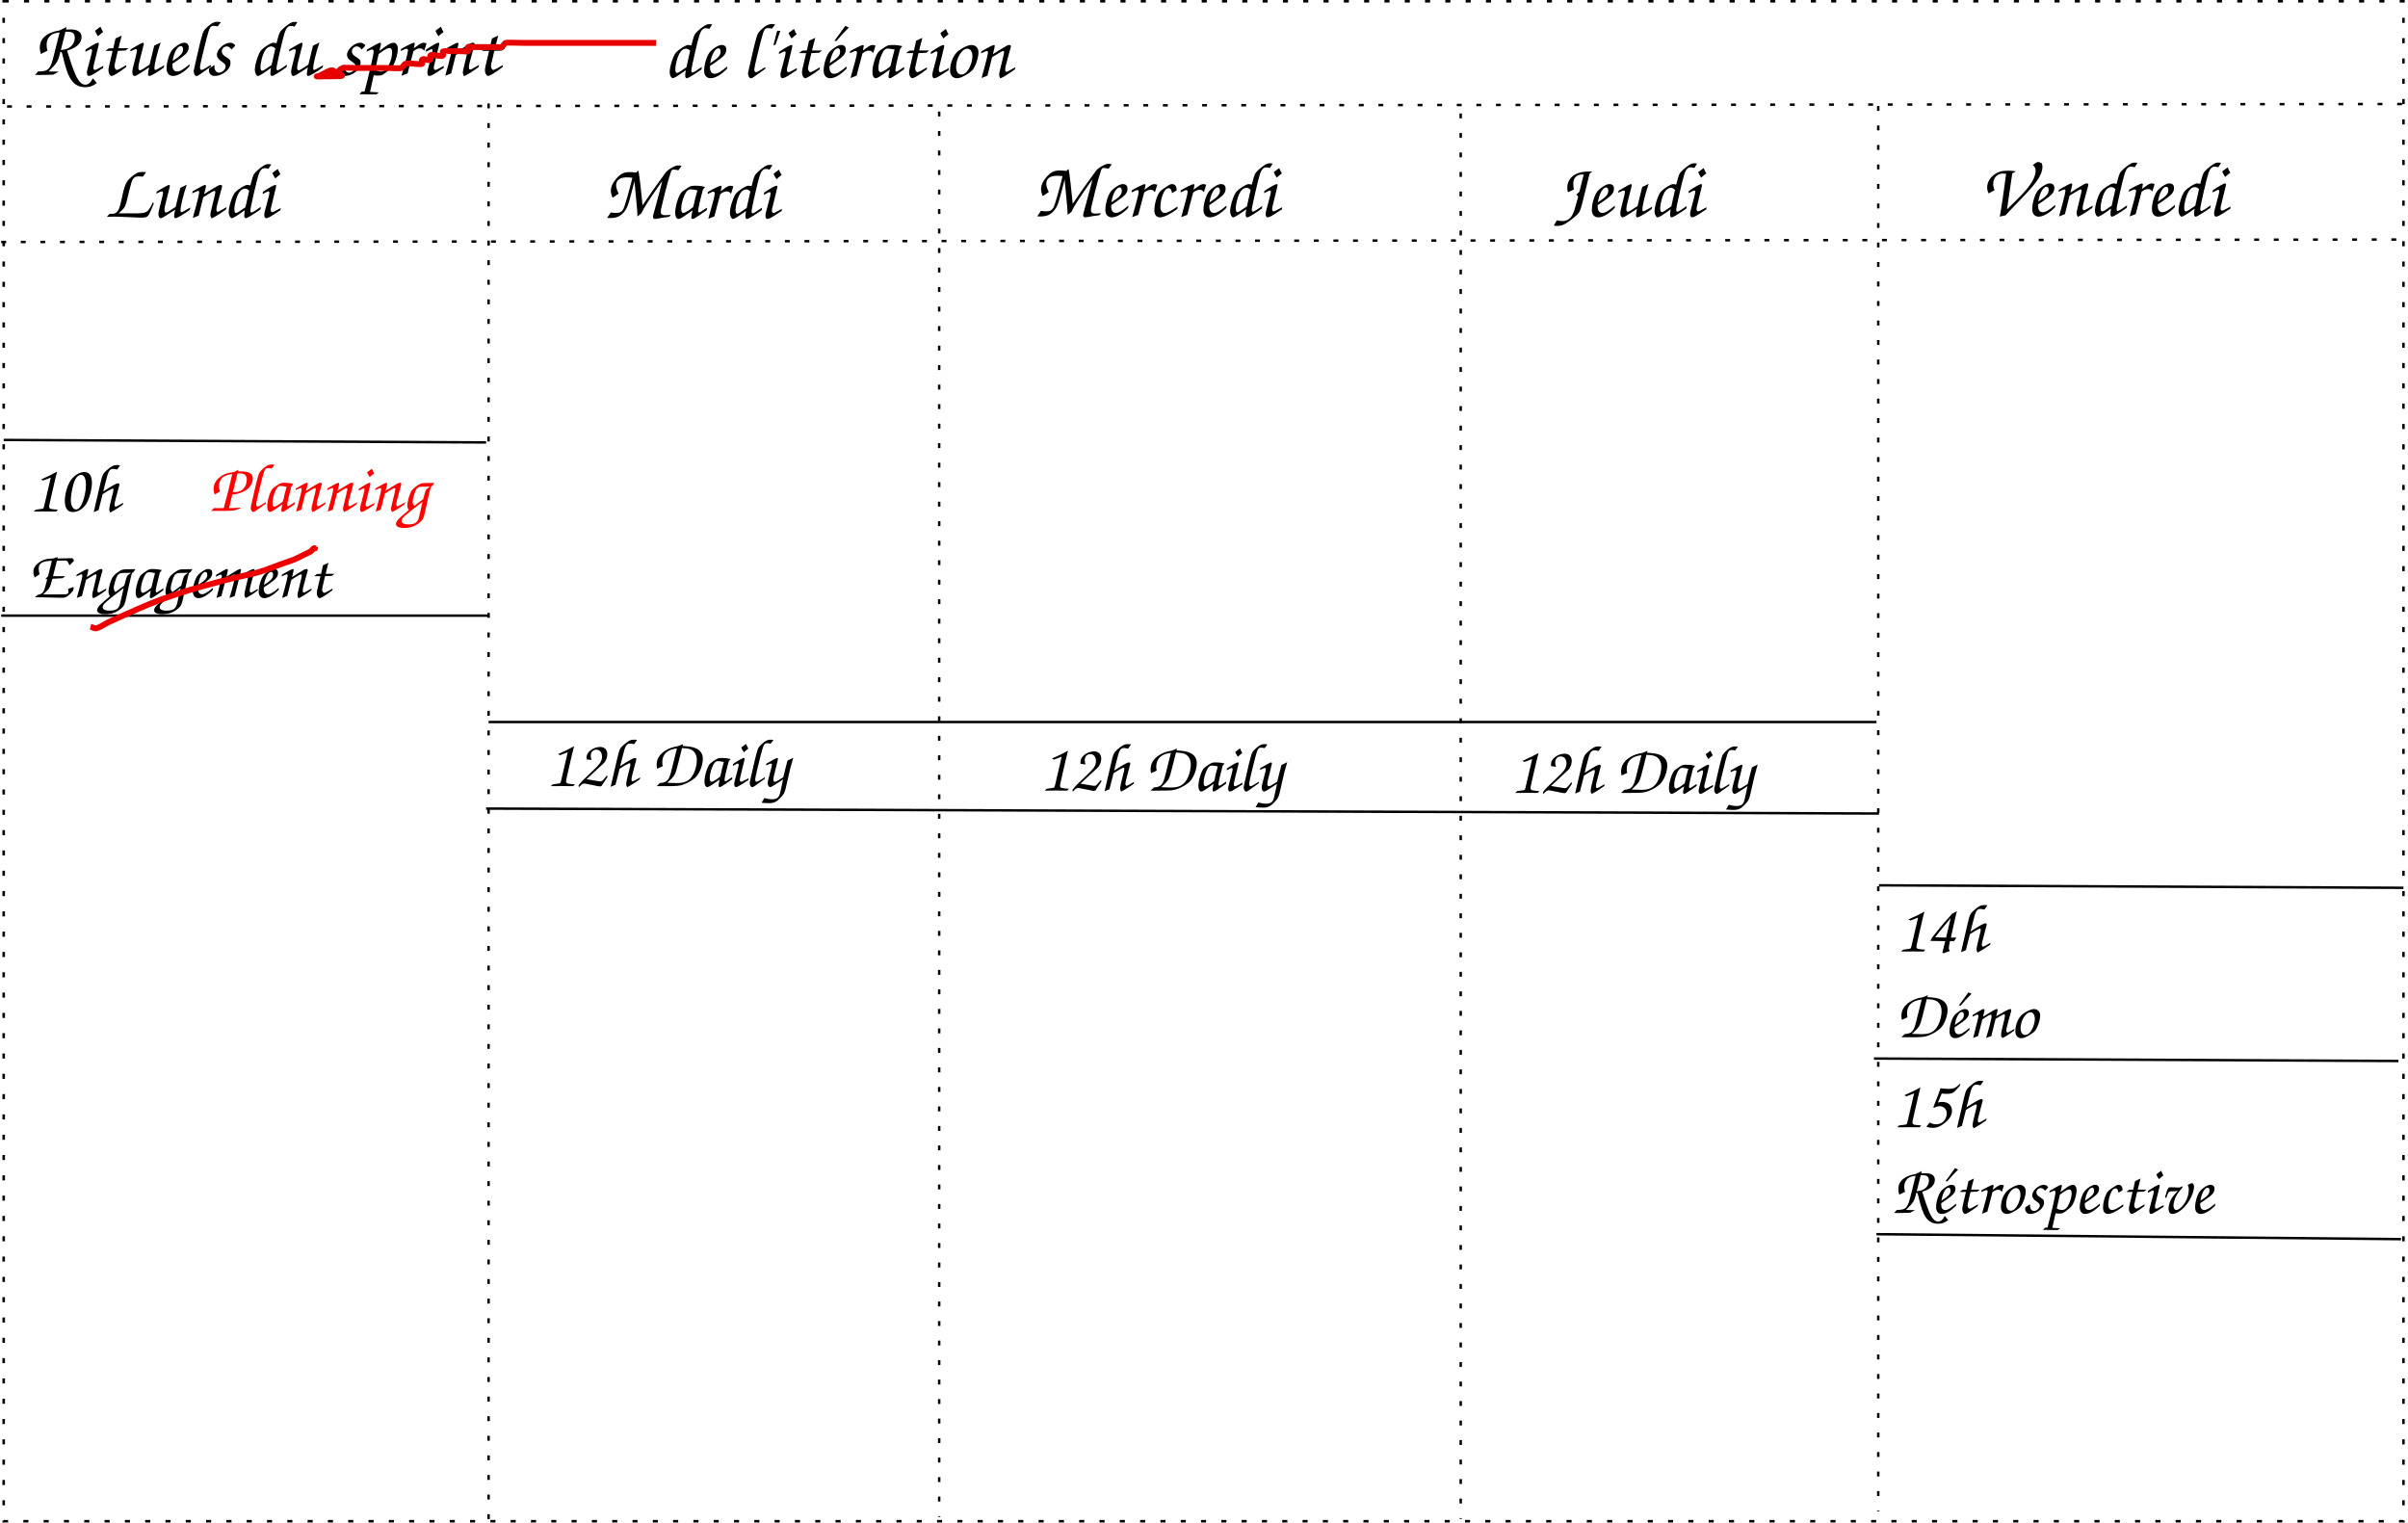
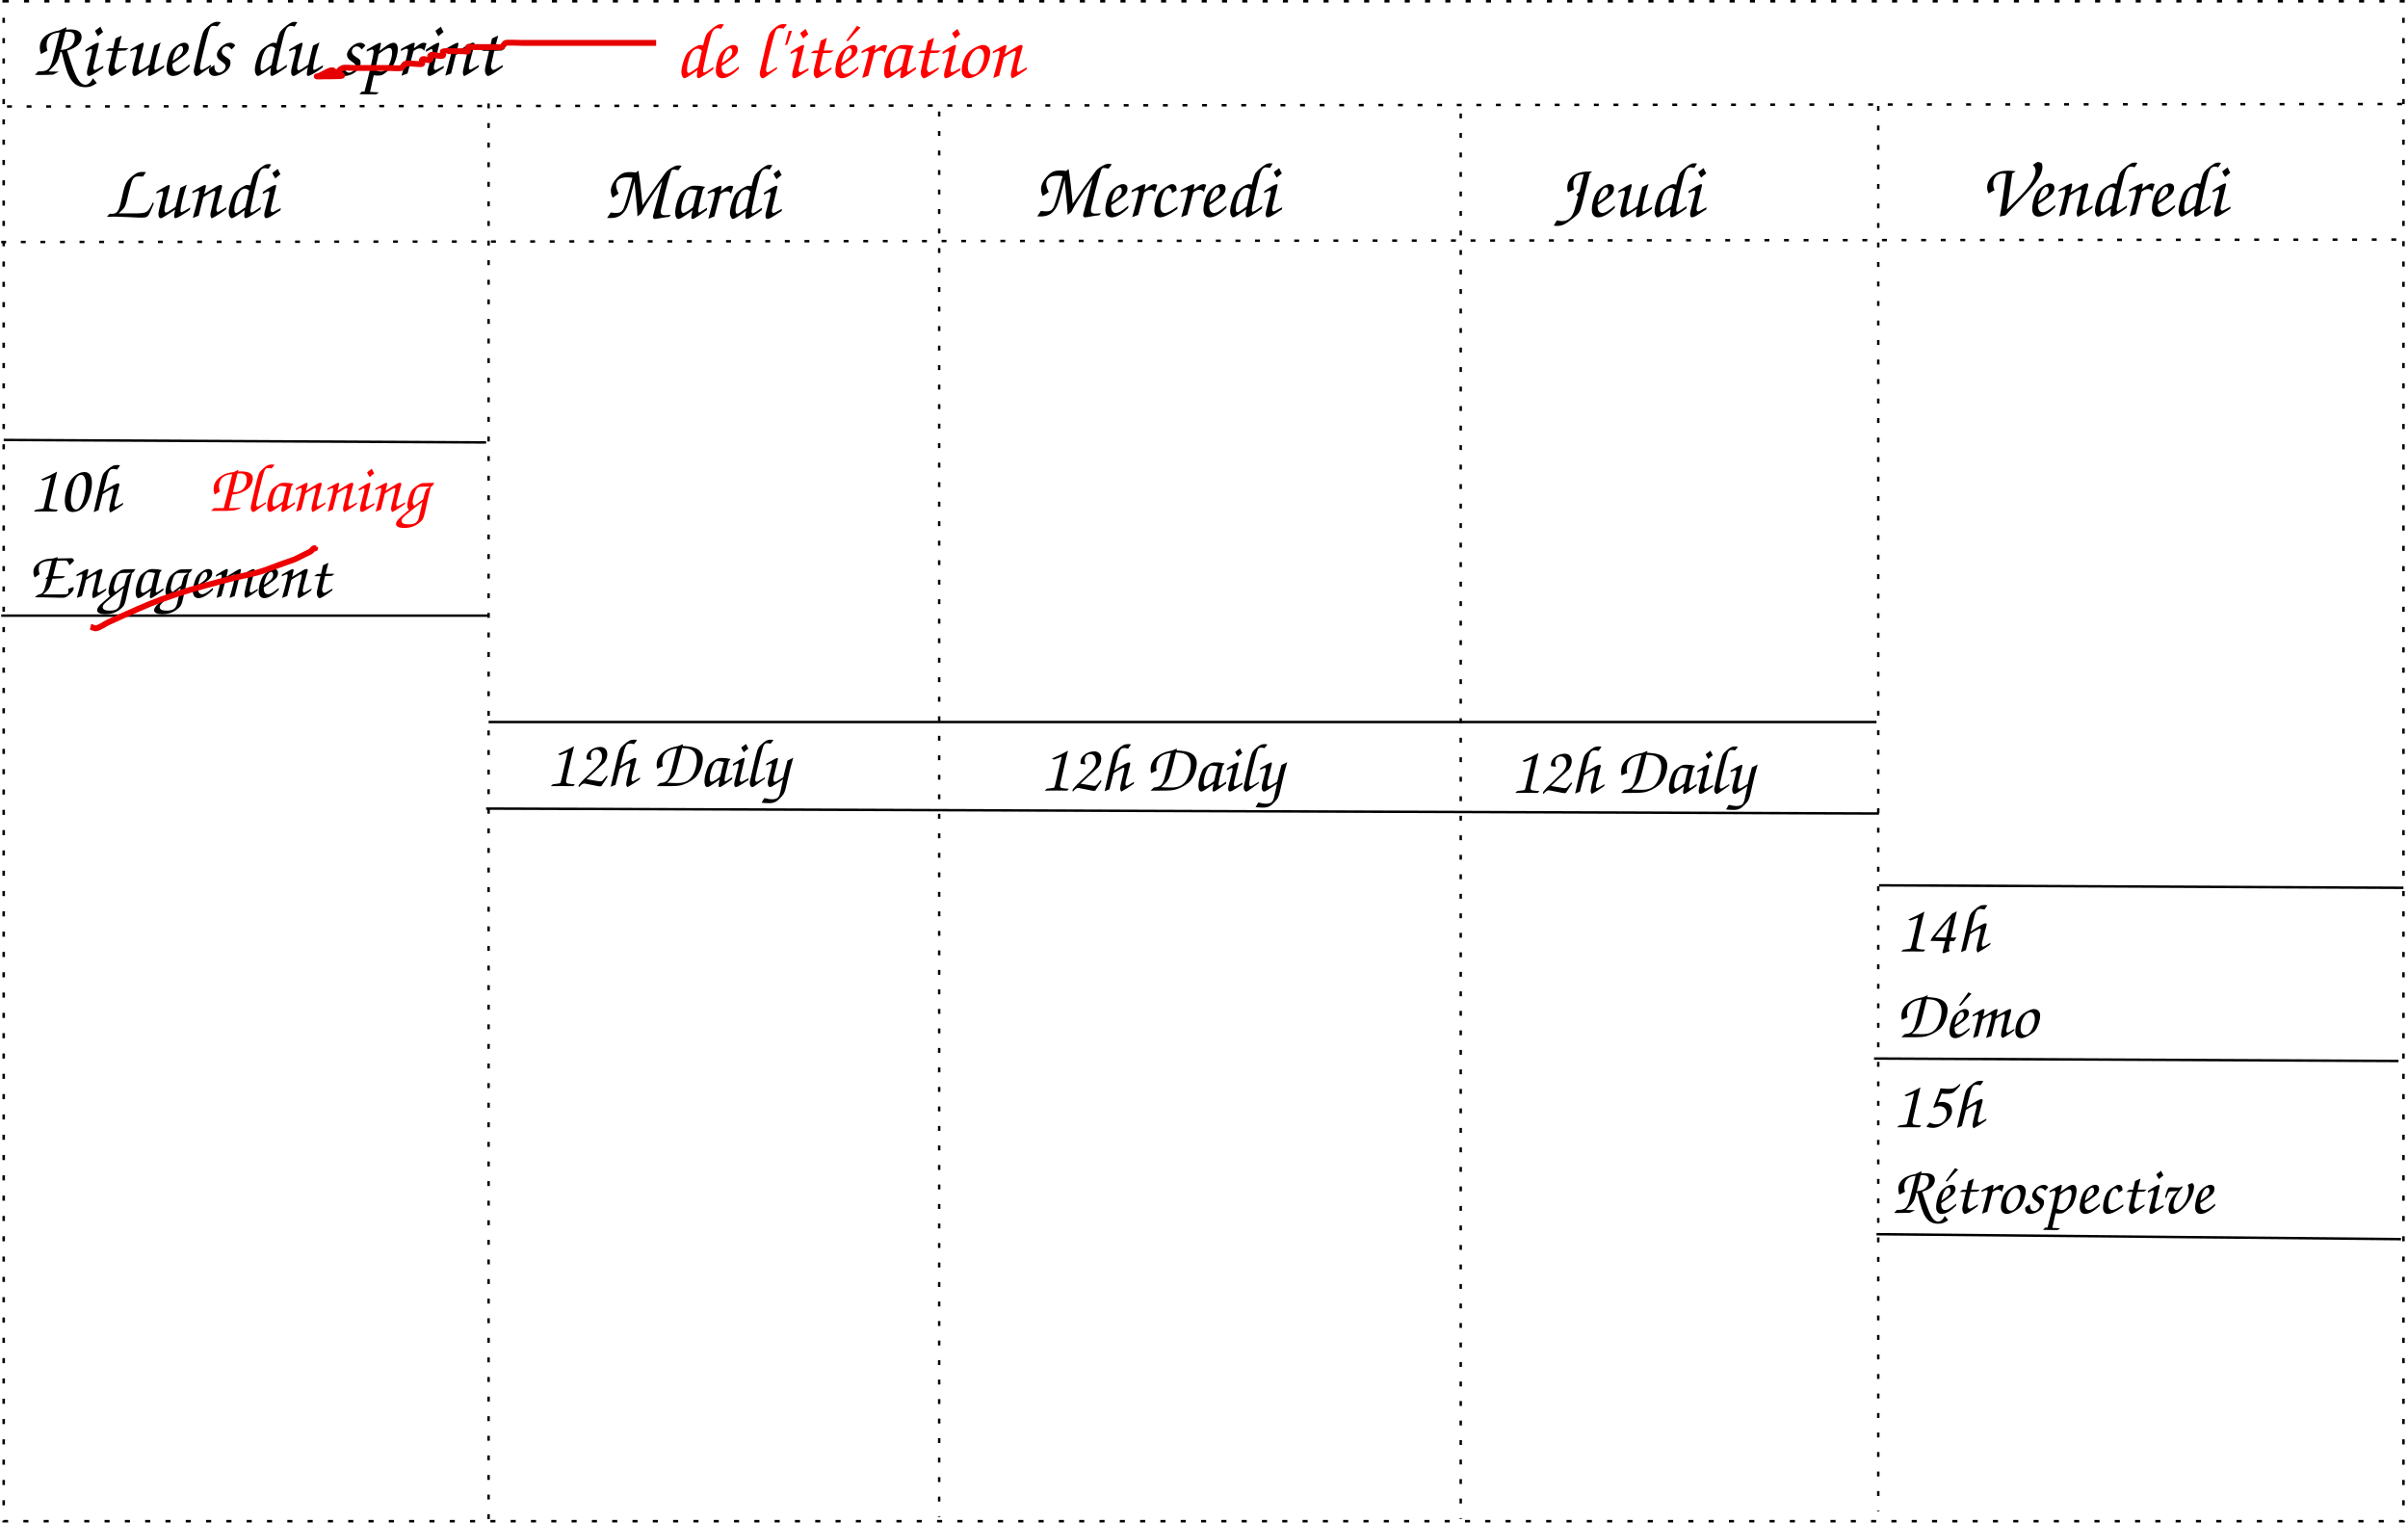
<svg xmlns="http://www.w3.org/2000/svg" width="823.144" height="520.379" id="svg2" version="1.1">
  <defs id="defs4" />
  <g id="layer1" transform="translate(-15.66244,-366.3805)">
    <text xml:space="preserve" style="font-size:26.79px;font-style:normal;font-variant:normal;font-weight:normal;font-stretch:normal;text-align:start;line-height:125%;letter-spacing:0px;word-spacing:0px;writing-mode:lr-tb;text-anchor:start;fill:#000000;fill-opacity:1;stroke:none;font-family:Comic Sans MS;-inkscape-font-specification:Comic Sans MS" x="51.328" y="440.61" id="text2987">
      <tspan id="tspan2989" x="51.328" y="440.61">Lundi</tspan>
    </text>
    <text xml:space="preserve" style="font-size:23.441px;font-style:normal;font-variant:normal;font-weight:normal;font-stretch:normal;text-align:start;line-height:125%;letter-spacing:0px;word-spacing:0px;writing-mode:lr-tb;text-anchor:start;fill:#000000;fill-opacity:1;stroke:none;font-family:Comic Sans MS;-inkscape-font-specification:Comic Sans MS" x="25.299" y="541.214" id="text3869">
      <tspan x="25.299" y="541.214" id="tspan4044">10h</tspan>
      <tspan x="25.299" y="570.516" id="tspan3873">Engagement</tspan>
    </text>
    <text xml:space="preserve" style="font-size:23.441px;font-style:normal;font-variant:normal;font-weight:normal;font-stretch:normal;text-align:start;line-height:125%;letter-spacing:0px;word-spacing:0px;writing-mode:lr-tb;text-anchor:start;fill:#000000;fill-opacity:1;stroke:none;font-family:Comic Sans MS;-inkscape-font-specification:Comic Sans MS" x="202.015" y="635.086" id="text3933">
      <tspan x="202.015" y="635.086" id="tspan3937">12h Daily</tspan>
    </text>
    <text xml:space="preserve" style="font-size:23.441px;font-style:normal;font-variant:normal;font-weight:normal;font-stretch:normal;text-align:start;line-height:125%;letter-spacing:0px;word-spacing:0px;writing-mode:lr-tb;text-anchor:start;fill:#000000;fill-opacity:1;stroke:none;font-family:Comic Sans MS;-inkscape-font-specification:Comic Sans MS" x="370.869" y="636.604" id="text3933-5">
      <tspan x="370.869" y="636.604" id="tspan3937-1">12h Daily</tspan>
    </text>
    <text xml:space="preserve" style="font-size:23.441px;font-style:normal;font-variant:normal;font-weight:normal;font-stretch:normal;text-align:start;line-height:125%;letter-spacing:0px;word-spacing:0px;writing-mode:lr-tb;text-anchor:start;fill:#000000;fill-opacity:1;stroke:none;font-family:Comic Sans MS;-inkscape-font-specification:Comic Sans MS" x="531.7" y="637.399" id="text3933-5-2">
      <tspan x="531.7" y="637.399" id="tspan3937-1-8">12h Daily</tspan>
    </text>
    <text xml:space="preserve" style="font-size:23.441px;font-style:normal;font-variant:normal;font-weight:normal;font-stretch:normal;text-align:start;line-height:125%;letter-spacing:0px;word-spacing:0px;writing-mode:lr-tb;text-anchor:start;fill:#000000;fill-opacity:1;stroke:none;font-family:Comic Sans MS;-inkscape-font-specification:Comic Sans MS" x="663.617" y="691.609" id="text3869-3">
      <tspan id="tspan3871-9" x="663.617" y="691.609">14h</tspan>
      <tspan x="663.617" y="720.911" id="tspan3873-2">Démo</tspan>
    </text>
    <text xml:space="preserve" style="font-size:23.441px;font-style:normal;font-variant:normal;font-weight:normal;font-stretch:normal;text-align:start;line-height:125%;letter-spacing:0px;word-spacing:0px;writing-mode:lr-tb;text-anchor:start;fill:#000000;fill-opacity:1;stroke:none;font-family:Comic Sans MS;-inkscape-font-specification:Comic Sans MS" x="662.254" y="751.685" id="text3869-3-3">
      <tspan id="tspan3871-9-1" x="662.254" y="751.685">15h</tspan>
      <tspan x="662.254" y="780.987" id="tspan3873-2-5">Rétrospective</tspan>
    </text>
    <text xml:space="preserve" style="font-size:26.79px;font-style:normal;font-variant:normal;font-weight:normal;font-stretch:normal;text-align:start;line-height:125%;letter-spacing:0px;word-spacing:0px;writing-mode:lr-tb;text-anchor:start;fill:#000000;fill-opacity:1;stroke:none;font-family:Comic Sans MS;-inkscape-font-specification:Comic Sans MS" x="221.636" y="440.875" id="text2987-7">
      <tspan id="tspan2989-1" x="221.636" y="440.875">Mardi</tspan>
    </text>
    <text xml:space="preserve" style="font-size:26.79px;font-style:normal;font-variant:normal;font-weight:normal;font-stretch:normal;text-align:start;line-height:125%;letter-spacing:0px;word-spacing:0px;writing-mode:lr-tb;text-anchor:start;fill:#000000;fill-opacity:1;stroke:none;font-family:Comic Sans MS;-inkscape-font-specification:Comic Sans MS" x="368.683" y="440.328" id="text2987-7-7">
      <tspan id="tspan2989-1-1" x="368.683" y="440.328">Mercredi</tspan>
    </text>
    <text xml:space="preserve" style="font-size:26.79px;font-style:normal;font-variant:normal;font-weight:normal;font-stretch:normal;text-align:start;line-height:125%;letter-spacing:0px;word-spacing:0px;writing-mode:lr-tb;text-anchor:start;fill:#000000;fill-opacity:1;stroke:none;font-family:Comic Sans MS;-inkscape-font-specification:Comic Sans MS" x="546.77" y="440.328" id="text2987-7-7-3">
      <tspan x="546.77" y="440.328" id="tspan4111">Jeudi</tspan>
    </text>
    <text xml:space="preserve" style="font-size:26.79px;font-style:normal;font-variant:normal;font-weight:normal;font-stretch:normal;text-align:start;line-height:125%;letter-spacing:0px;word-spacing:0px;writing-mode:lr-tb;text-anchor:start;fill:#000000;fill-opacity:1;stroke:none;font-family:Comic Sans MS;-inkscape-font-specification:Comic Sans MS" x="692.167" y="440.086" id="text2987-7-7-3-9">
      <tspan x="692.167" y="440.086" id="tspan4111-8">Vendredi</tspan>
    </text>
    <rect style="fill:none;stroke:#000000;stroke-width:0.868;stroke-miterlimit:4;stroke-opacity:1;stroke-dasharray:1.735, 5.206;stroke-dashoffset:0" id="rect4150" width="820.324" height="519.511" x="16.927" y="366.814" />
    <path style="fill:none;stroke:#000000;stroke-width:0.837;stroke-linecap:butt;stroke-linejoin:miter;stroke-miterlimit:4;stroke-opacity:1;stroke-dasharray:1.674, 5.023;stroke-dashoffset:0" d="m 182.683,401.743 0,484.583" id="path4152" />
    <path style="fill:none;stroke:#000000;stroke-width:0.834;stroke-linecap:butt;stroke-linejoin:miter;stroke-miterlimit:4;stroke-opacity:1;stroke-dasharray:1.667, 5.001;stroke-dashoffset:0" d="m 336.71,404.503 0,480.358" id="path4152-7" />
    <path style="fill:none;stroke:#000000;stroke-width:0.834;stroke-linecap:butt;stroke-linejoin:miter;stroke-miterlimit:4;stroke-opacity:1;stroke-dasharray:1.667, 5.001;stroke-dashoffset:0" d="m 514.99,405.166 0,480.358" id="path4152-7-9" />
    <path style="fill:none;stroke:#000000;stroke-width:0.834;stroke-linecap:butt;stroke-linejoin:miter;stroke-miterlimit:4;stroke-opacity:1;stroke-dasharray:1.667, 5.001;stroke-dashoffset:0" d="m 657.721,402.599 0,480.358" id="path4152-7-3" />
    <path style="fill:none;stroke:#000000;stroke-width:0.837px;stroke-linecap:butt;stroke-linejoin:miter;stroke-opacity:1" d="m 16.927,516.757 164.91,0.846" id="path4197" />
    <path style="fill:none;stroke:#000000;stroke-width:0.837px;stroke-linecap:butt;stroke-linejoin:miter;stroke-opacity:1" d="m 16.081,576.801 166.602,0" id="path4199" />
    <path style="fill:none;stroke:#000000;stroke-width:0.837px;stroke-linecap:butt;stroke-linejoin:miter;stroke-opacity:1" d="m 182.683,613.166 474.435,0" id="path4201" />
    <path style="fill:none;stroke:#000000;stroke-width:0.837px;stroke-linecap:butt;stroke-linejoin:miter;stroke-opacity:1" d="m 181.837,642.748 476.126,1.691" id="path4203" />
    <path style="fill:none;stroke:#000000;stroke-width:0.837px;stroke-linecap:butt;stroke-linejoin:miter;stroke-opacity:1" d="m 657.963,668.982 179.287,0.846" id="path4205" />
    <path style="fill:none;stroke:#000000;stroke-width:0.837px;stroke-linecap:butt;stroke-linejoin:miter;stroke-opacity:1" d="m 656.272,728.181 179.287,0.846" id="path4207" />
    <path style="fill:none;stroke:#000000;stroke-width:0.837px;stroke-linecap:butt;stroke-linejoin:miter;stroke-opacity:1" d="m 657.118,788.225 179.287,1.691" id="path4209" />
    <path style="fill:none;stroke:#000000;stroke-width:0.837;stroke-linecap:butt;stroke-linejoin:miter;stroke-miterlimit:4;stroke-opacity:1;stroke-dasharray:1.674, 5.023;stroke-dashoffset:0" d="m 16.081,449.101 820.324,-0.846" id="path4211" />
    <text xml:space="preserve" style="font-size:26.79px;font-style:normal;font-variant:normal;font-weight:normal;font-stretch:normal;text-align:start;line-height:125%;letter-spacing:0px;word-spacing:0px;writing-mode:lr-tb;text-anchor:start;fill:#000000;fill-opacity:1;stroke:none;font-family:Comic Sans MS;-inkscape-font-specification:Comic Sans MS" x="26.608" y="391.999" id="text2987-2">
      <tspan id="tspan2989-5" x="26.608" y="391.999">Rituels du sprint</tspan>
    </text>
    <path style="fill:none;stroke:#000000;stroke-width:0.837;stroke-linecap:butt;stroke-linejoin:miter;stroke-miterlimit:4;stroke-opacity:1;stroke-dasharray:1.674, 5.023;stroke-dashoffset:0" d="m 18.064,402.781 820.324,-0.846" id="path4211-1" />
    <path style="fill:none;stroke:#ee0000;stroke-width:2;stroke-linecap:butt;stroke-linejoin:miter;stroke-miterlimit:4;stroke-opacity:1;stroke-dasharray:none" d="m 46.61,580.599 c 0.673,0.168 1.347,0.673 2.02,0.505 1.461,-0.365 2.68,-1.376 4.041,-2.02 1.838,-0.871 3.697,-1.699 5.556,-2.525 7.139,-3.173 10.036,-4.524 17.678,-7.071 5.781,-1.927 13.748,-4.068 19.698,-5.556 2.852,-0.713 5.763,-1.201 8.586,-2.02 2.404,-0.698 4.716,-1.678 7.071,-2.525 6.445,-2.32 3.892,-1.188 8.586,-3.536 0.673,-0.337 1.394,-0.593 2.02,-1.01 0.198,-0.132 0.337,-0.337 0.505,-0.505 0.168,-0.168 0.292,-0.399 0.505,-0.505 0.673,-0.337 0.505,0.505 0.505,-0.505" id="path3948" />
    <text xml:space="preserve" style="font-size:23.441px;font-style:normal;font-variant:normal;font-weight:normal;font-stretch:normal;text-align:start;line-height:125%;letter-spacing:0px;word-spacing:0px;writing-mode:lr-tb;text-anchor:start;fill:#ff0000;fill-opacity:1;stroke:none;font-family:Comic Sans MS;-inkscape-font-specification:Comic Sans MS" x="86.954" y="541.036" id="text3933-8">
      <tspan x="86.954" y="541.036" id="tspan3937-5">Planning</tspan>
    </text>
    <path style="fill:none;stroke:#e70000;stroke-width:2;stroke-linecap:butt;stroke-linejoin:miter;stroke-opacity:1;stroke-miterlimit:4;stroke-dasharray:none" d="m 108.571,26.093 c 1.905,-0.476 5.238,-3.333 5.714,-1.429 0.476,1.905 -7.678,1.429 -5.714,1.429 16.023,0 3.146,-0.144 8.571,-2.857 0.435,-0.217 3.642,0 4.286,0 3.81,0 7.619,0 11.429,0 0.643,0 3.851,0.217 4.286,0 0.602,-0.301 0.826,-1.127 1.429,-1.429 0.885,-0.442 5.292,0.423 5.714,0 0.337,-0.337 -0.337,-1.092 0,-1.429 0.673,-0.673 2.184,0.673 2.857,0 0.337,-0.337 -0.337,-1.092 0,-1.429 0.714,-0.714 3.571,0.714 4.286,0 0.337,-0.337 -0.337,-1.092 0,-1.429 0.115,-0.115 6.018,0 7.143,0 0.476,0 1.092,0.337 1.429,0 0.337,-0.337 -0.337,-1.092 0,-1.429 0.337,-0.337 0.952,0 1.429,0 2.381,0 4.762,0 7.143,0 0.476,0 0.952,0 1.429,0 0.476,0 1.003,0.213 1.429,0 0.602,-0.301 0.826,-1.127 1.429,-1.429 0.376,-0.188 4.967,0 5.714,0 4.286,0 8.571,0 12.857,0 10.952,0 21.905,0 32.857,0" id="path4101" transform="translate(15.66244,366.3805)" />
-     <text xml:space="preserve" style="font-size:26.79px;font-style:normal;font-variant:normal;font-weight:normal;font-stretch:normal;text-align:start;line-height:125%;letter-spacing:0px;word-spacing:0px;writing-mode:lr-tb;text-anchor:start;fill:#000000;fill-opacity:1;stroke:none;font-family:Comic Sans MS;-inkscape-font-specification:Comic Sans MS" x="242.249" y="392.769" id="text2987-2-1">
-       <tspan id="tspan2989-5-1" x="242.249" y="392.769">de l'itération</tspan>
+     <text xml:space="preserve" style="font-size:26.79px;font-style:normal;font-variant:normal;font-weight:normal;font-stretch:normal;text-align:start;line-height:125%;letter-spacing:0px;word-spacing:0px;writing-mode:lr-tb;text-anchor:start;fill:#ff0000;fill-opacity:1;stroke:none;font-family:Comic Sans MS;-inkscape-font-specification:Comic Sans MS" x="246.249" y="392.769" id="text2987-2-1">
+       <tspan id="tspan2989-5-1" x="246.249" y="392.769">de l'itération</tspan>
    </text>
  </g>
</svg>
